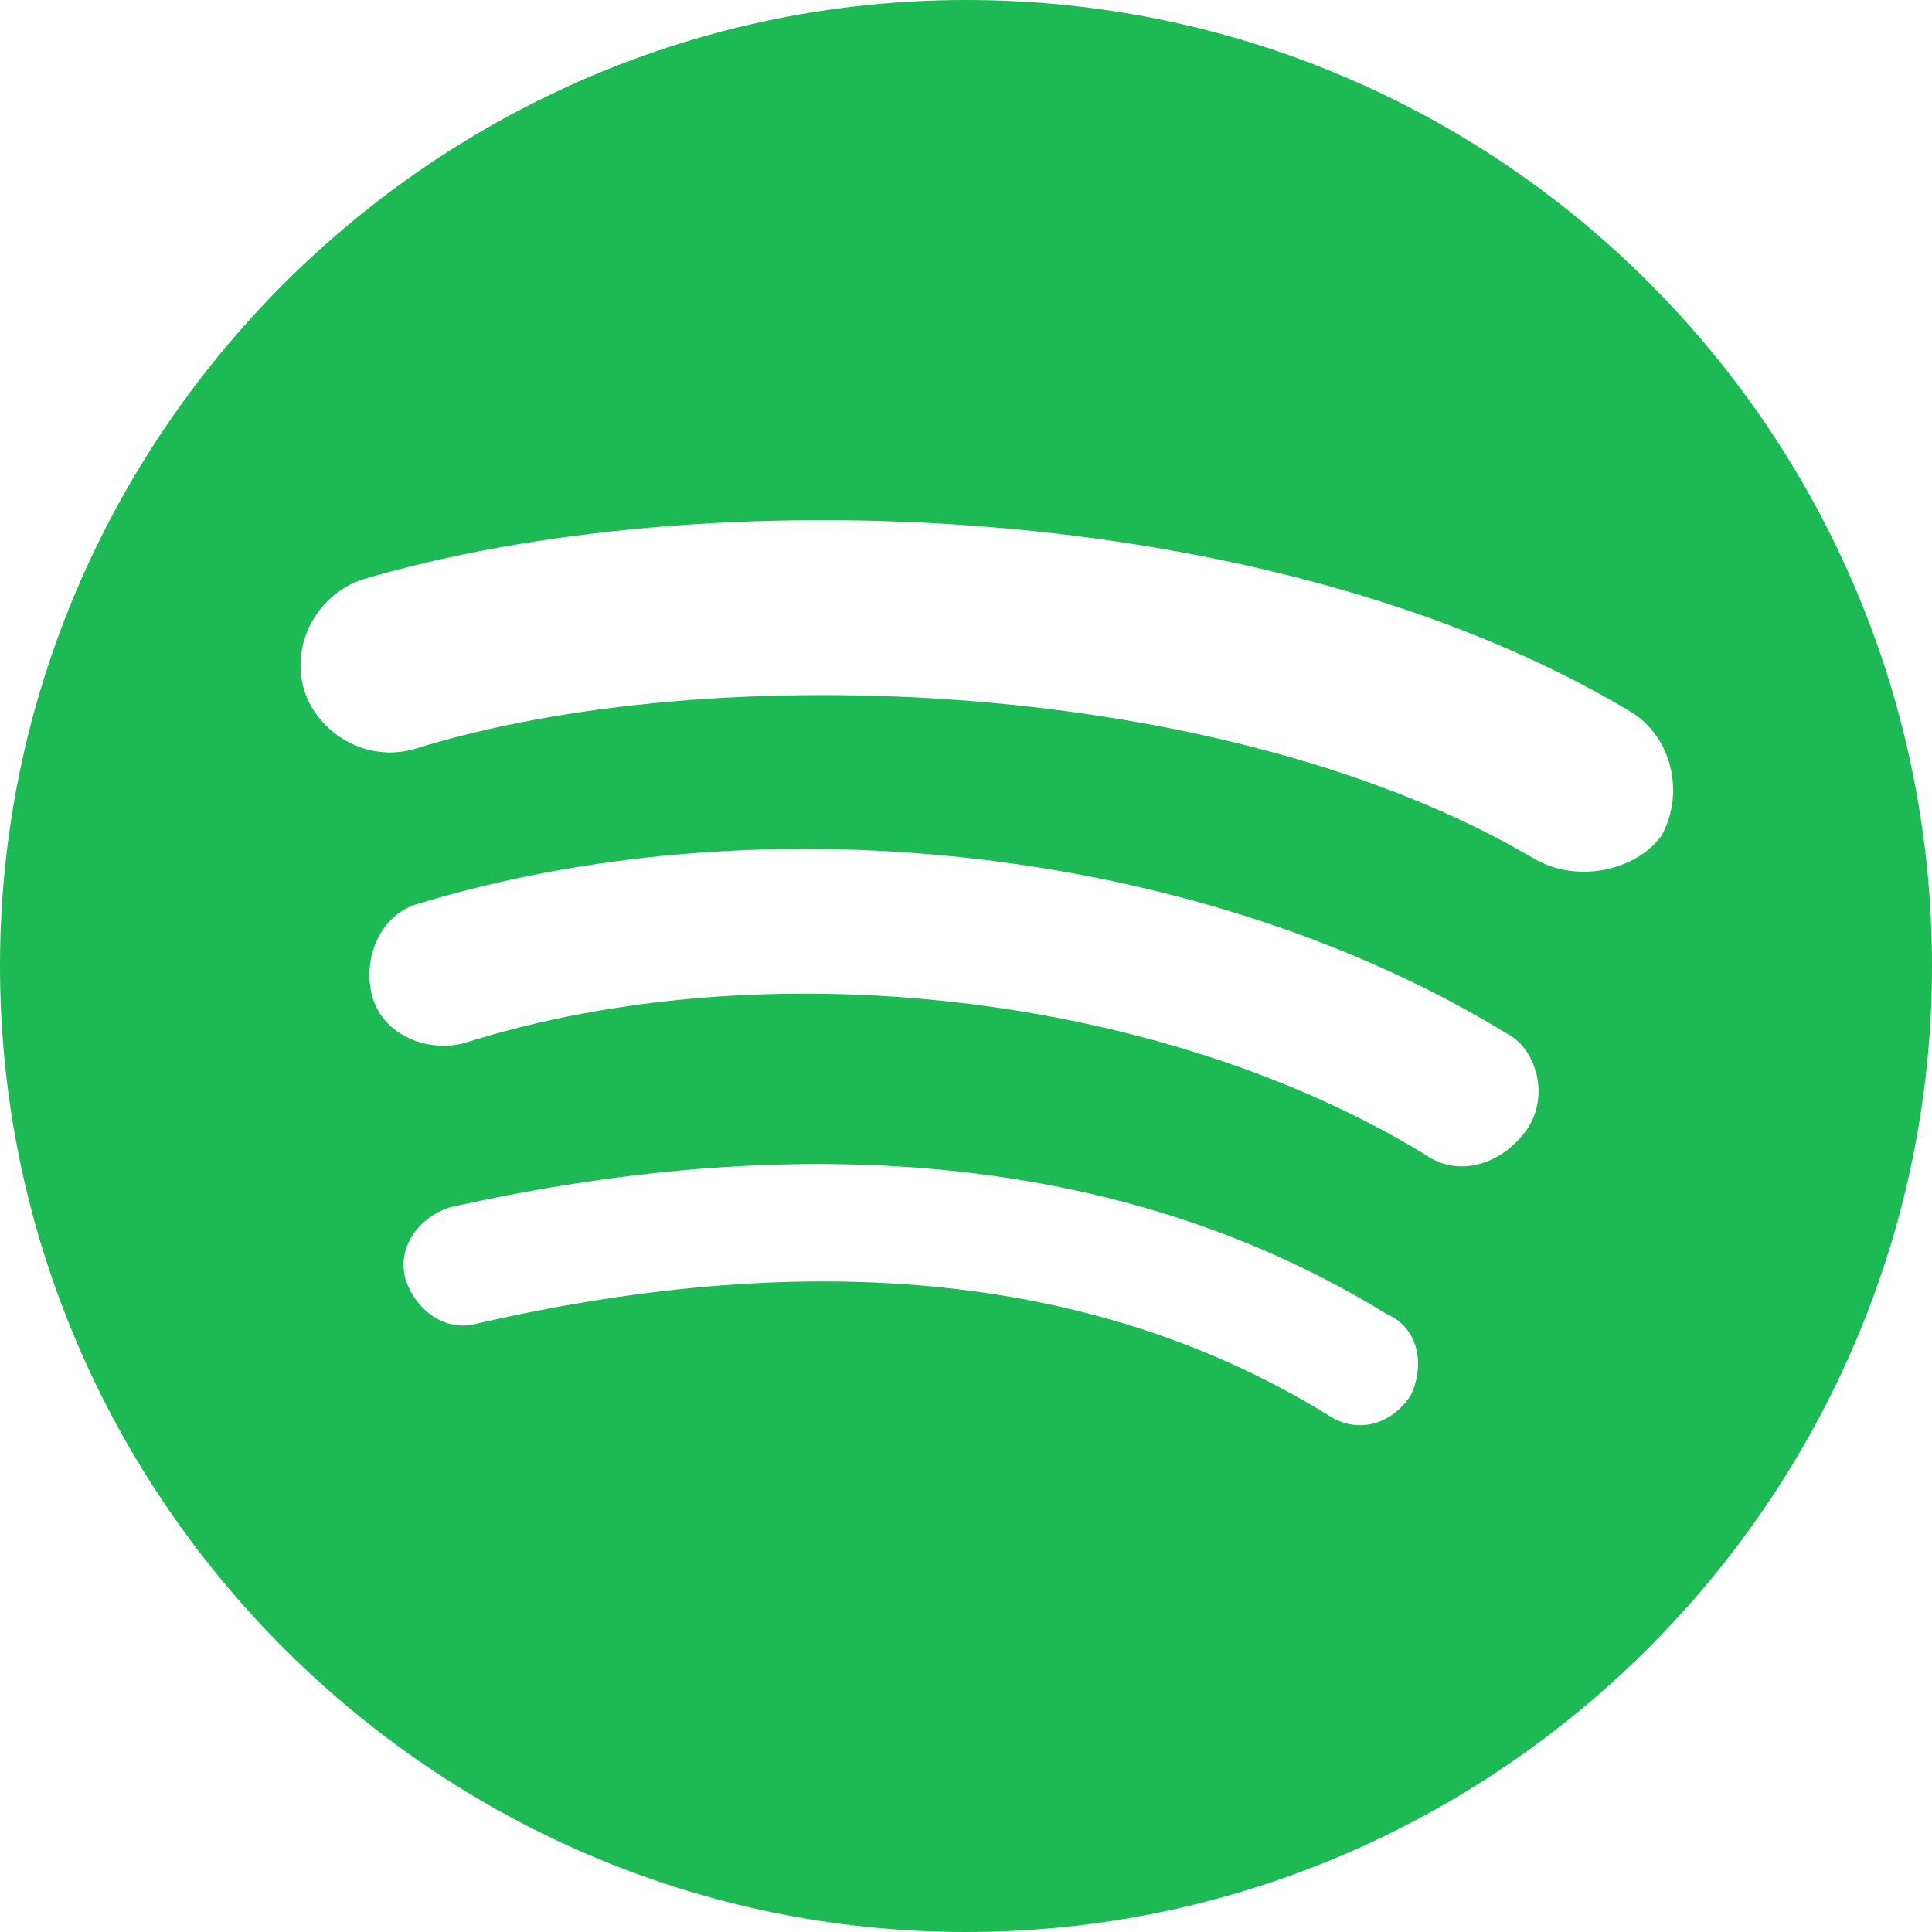
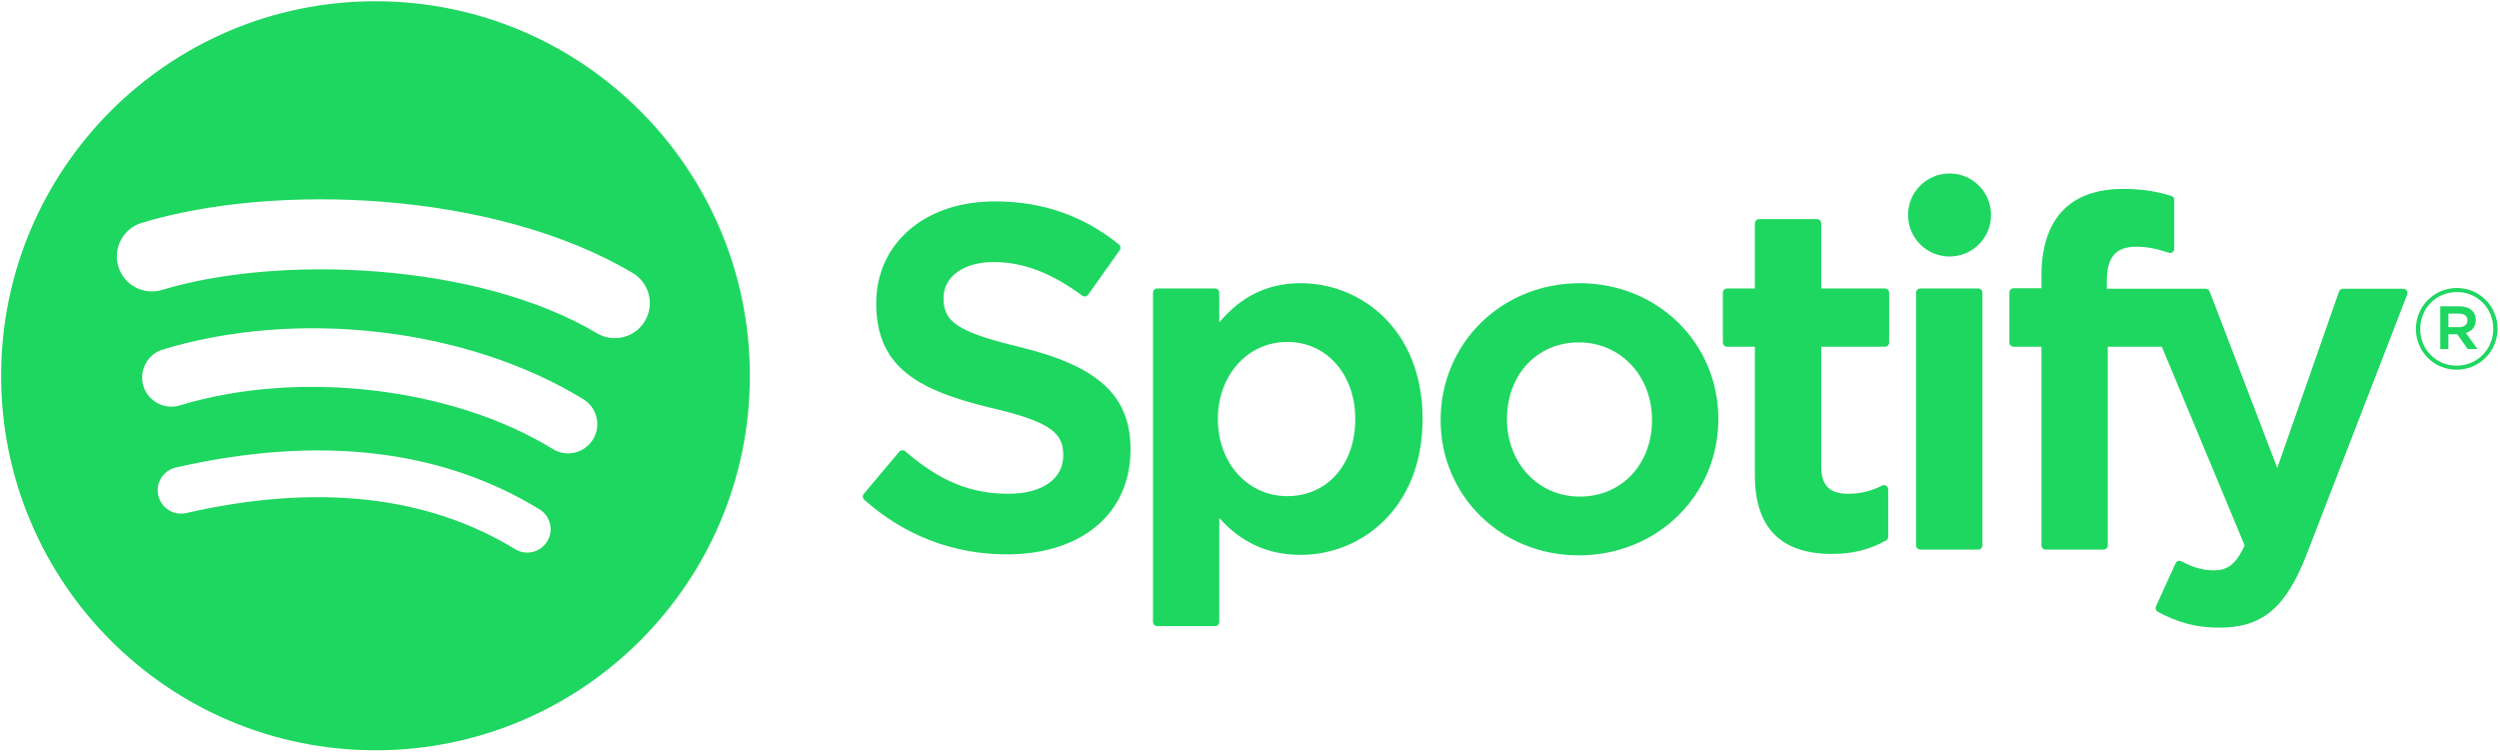
- <svg xmlns="http://www.w3.org/2000/svg" fill="#1DB954" role="img" viewBox="0 0 24 24">
-   <path d="M12 0C5.4 0 0 5.4 0 12s5.4 12 12 12 12-5.4 12-12S18.66 0 12 0zm5.521 17.34c-.24.359-.66.48-1.021.24-2.82-1.74-6.36-2.101-10.561-1.141-.418.122-.779-.179-.899-.539-.12-.421.18-.78.54-.9 4.56-1.021 8.52-.6 11.64 1.32.42.18.479.659.301 1.02zm1.44-3.3c-.301.42-.841.6-1.262.3-3.239-1.98-8.159-2.58-11.939-1.38-.479.12-1.02-.12-1.14-.6-.12-.48.12-1.021.6-1.141C9.6 9.9 15 10.561 18.72 12.84c.361.181.54.78.241 1.2zm.12-3.36C15.24 8.4 8.82 8.16 5.16 9.301c-.6.179-1.2-.181-1.38-.721-.18-.601.18-1.2.72-1.381 4.26-1.26 11.28-1.02 15.721 1.621.539.3.719 1.02.419 1.56-.299.421-1.02.599-1.559.3z" />
+ <svg xmlns="http://www.w3.org/2000/svg" height="168px" width="559px" version="1.1" viewBox="0 0 559 168">
+   <path fill="#1ED760" d="m83.996 0.277c-46.249 0-83.743 37.493-83.743 83.742 0 46.251 37.494 83.741 83.743 83.741 46.254 0 83.744-37.49 83.744-83.741 0-46.246-37.49-83.738-83.745-83.738l0.001-0.004zm38.404 120.78c-1.5 2.46-4.72 3.24-7.18 1.73-19.662-12.01-44.414-14.73-73.564-8.07-2.809 0.64-5.609-1.12-6.249-3.93-0.643-2.81 1.11-5.61 3.926-6.25 31.9-7.288 59.263-4.15 81.337 9.34 2.46 1.51 3.24 4.72 1.73 7.18zm10.25-22.802c-1.89 3.072-5.91 4.042-8.98 2.152-22.51-13.836-56.823-17.843-83.448-9.761-3.453 1.043-7.1-0.903-8.148-4.35-1.04-3.453 0.907-7.093 4.354-8.143 30.413-9.228 68.222-4.758 94.072 11.127 3.07 1.89 4.04 5.91 2.15 8.976v-0.001zm0.88-23.744c-26.99-16.031-71.52-17.505-97.289-9.684-4.138 1.255-8.514-1.081-9.768-5.219-1.254-4.14 1.08-8.513 5.221-9.771 29.581-8.98 78.756-7.245 109.83 11.202 3.73 2.209 4.95 7.016 2.74 10.733-2.2 3.722-7.02 4.949-10.73 2.739zm94.56 3.072c-14.46-3.448-17.03-5.868-17.03-10.953 0-4.804 4.52-8.037 11.25-8.037 6.52 0 12.98 2.455 19.76 7.509 0.2 0.153 0.46 0.214 0.71 0.174 0.26-0.038 0.48-0.177 0.63-0.386l7.06-9.952c0.29-0.41 0.21-0.975-0.18-1.288-8.07-6.473-17.15-9.62-27.77-9.62-15.61 0-26.52 9.369-26.52 22.774 0 14.375 9.41 19.465 25.67 23.394 13.83 3.187 16.17 5.857 16.17 10.629 0 5.29-4.72 8.58-12.32 8.58-8.44 0-15.33-2.85-23.03-9.51-0.19-0.17-0.45-0.24-0.69-0.23-0.26 0.02-0.49 0.14-0.65 0.33l-7.92 9.42c-0.33 0.4-0.29 0.98 0.09 1.32 8.96 8 19.98 12.22 31.88 12.22 16.82 0 27.69-9.19 27.69-23.42 0.03-12.007-7.16-18.657-24.77-22.941l-0.03-0.013zm62.86-14.26c-7.29 0-13.27 2.872-18.21 8.757v-6.624c0-0.523-0.42-0.949-0.94-0.949h-12.95c-0.52 0-0.94 0.426-0.94 0.949v73.601c0 0.52 0.42 0.95 0.94 0.95h12.95c0.52 0 0.94-0.43 0.94-0.95v-23.23c4.94 5.53 10.92 8.24 18.21 8.24 13.55 0 27.27-10.43 27.27-30.369 0.02-19.943-13.7-30.376-27.26-30.376l-0.01 0.001zm12.21 30.375c0 10.149-6.25 17.239-15.21 17.239-8.85 0-15.53-7.41-15.53-17.239 0-9.83 6.68-17.238 15.53-17.238 8.81-0.001 15.21 7.247 15.21 17.237v0.001zm50.21-30.375c-17.45 0-31.12 13.436-31.12 30.592 0 16.972 13.58 30.262 30.91 30.262 17.51 0 31.22-13.39 31.22-30.479 0-17.031-13.62-30.373-31.01-30.373v-0.002zm0 47.714c-9.28 0-16.28-7.46-16.28-17.344 0-9.929 6.76-17.134 16.07-17.134 9.34 0 16.38 7.457 16.38 17.351 0 9.927-6.8 17.127-16.17 17.127zm68.27-46.53h-14.25v-14.566c0-0.522-0.42-0.948-0.94-0.948h-12.95c-0.52 0-0.95 0.426-0.95 0.948v14.566h-6.22c-0.52 0-0.94 0.426-0.94 0.949v11.127c0 0.522 0.42 0.949 0.94 0.949h6.22v28.795c0 11.63 5.79 17.53 17.22 17.53 4.64 0 8.49-0.96 12.12-3.02 0.3-0.16 0.48-0.48 0.48-0.82v-10.6c0-0.32-0.17-0.63-0.45-0.8-0.28-0.18-0.63-0.19-0.92-0.04-2.49 1.25-4.9 1.83-7.6 1.83-4.15 0-6.01-1.89-6.01-6.11v-26.76h14.25c0.52 0 0.94-0.426 0.94-0.949v-11.126c0.02-0.523-0.4-0.949-0.93-0.949l-0.01-0.006zm49.64 0.057v-1.789c0-5.263 2.02-7.61 6.54-7.61 2.7 0 4.87 0.536 7.3 1.346 0.3 0.094 0.61 0.047 0.85-0.132 0.25-0.179 0.39-0.466 0.39-0.77v-10.91c0-0.417-0.26-0.786-0.67-0.909-2.56-0.763-5.84-1.546-10.76-1.546-11.95 0-18.28 6.734-18.28 19.467v2.74h-6.22c-0.52 0-0.95 0.426-0.95 0.948v11.184c0 0.522 0.43 0.949 0.95 0.949h6.22v44.405c0 0.53 0.43 0.95 0.95 0.95h12.94c0.53 0 0.95-0.42 0.95-0.95v-44.402h12.09l18.52 44.402c-2.1 4.66-4.17 5.59-6.99 5.59-2.28 0-4.69-0.68-7.14-2.03-0.23-0.12-0.51-0.14-0.75-0.07-0.25 0.09-0.46 0.27-0.56 0.51l-4.39 9.63c-0.21 0.46-0.03 0.99 0.41 1.23 4.58 2.48 8.71 3.54 13.82 3.54 9.56 0 14.85-4.46 19.5-16.44l22.46-58.037c0.12-0.292 0.08-0.622-0.1-0.881-0.17-0.257-0.46-0.412-0.77-0.412h-13.48c-0.41 0-0.77 0.257-0.9 0.636l-13.81 39.434-15.12-39.46c-0.14-0.367-0.49-0.61-0.88-0.61h-22.12v-0.003zm-28.78-0.057h-12.95c-0.52 0-0.95 0.426-0.95 0.949v56.481c0 0.53 0.43 0.95 0.95 0.95h12.95c0.52 0 0.95-0.42 0.95-0.95v-56.477c0-0.523-0.42-0.949-0.95-0.949v-0.004zm-6.4-25.719c-5.13 0-9.29 4.152-9.29 9.281 0 5.132 4.16 9.289 9.29 9.289s9.28-4.157 9.28-9.289c0-5.128-4.16-9.281-9.28-9.281zm113.42 43.88c-5.12 0-9.11-4.115-9.11-9.112s4.04-9.159 9.16-9.159 9.11 4.114 9.11 9.107c0 4.997-4.04 9.164-9.16 9.164zm0.05-17.365c-4.67 0-8.2 3.71-8.2 8.253 0 4.541 3.51 8.201 8.15 8.201 4.67 0 8.2-3.707 8.2-8.253 0-4.541-3.51-8.201-8.15-8.201zm2.02 9.138l2.58 3.608h-2.18l-2.32-3.31h-1.99v3.31h-1.82v-9.564h4.26c2.23 0 3.69 1.137 3.69 3.051 0.01 1.568-0.9 2.526-2.21 2.905h-0.01zm-1.54-4.315h-2.37v3.025h2.37c1.18 0 1.89-0.579 1.89-1.514 0-0.984-0.71-1.511-1.89-1.511z" />
</svg>
